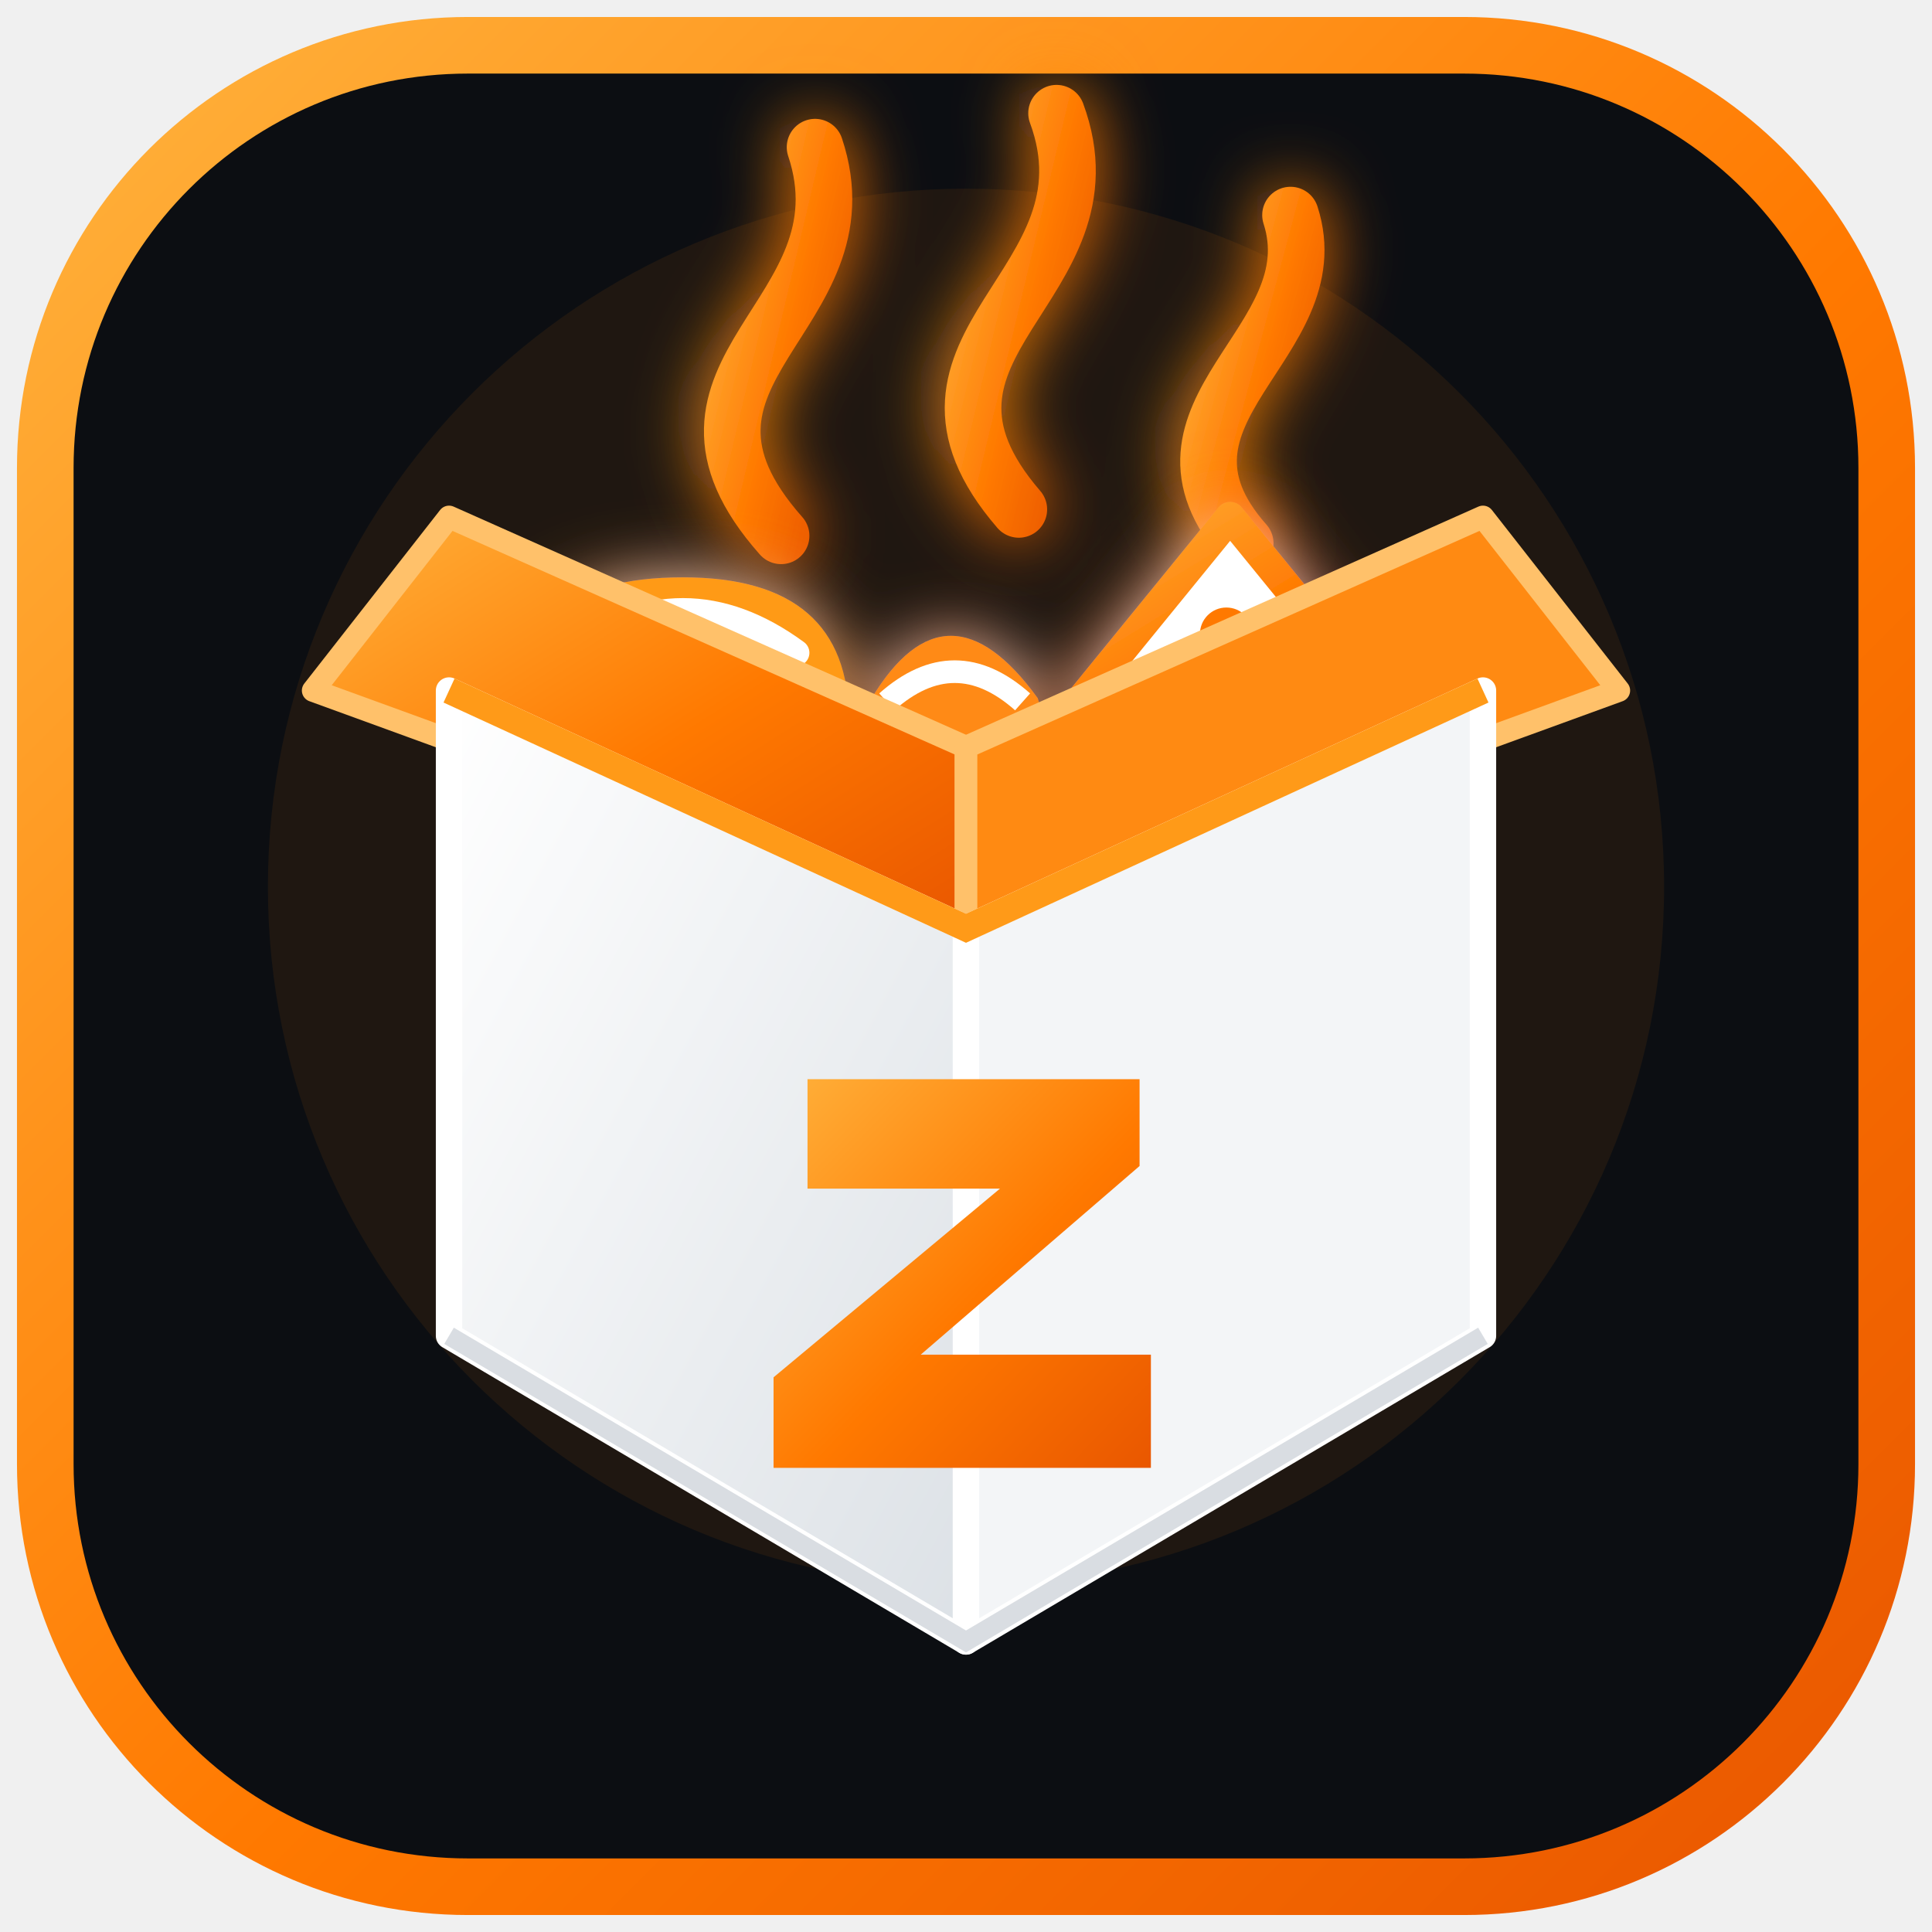
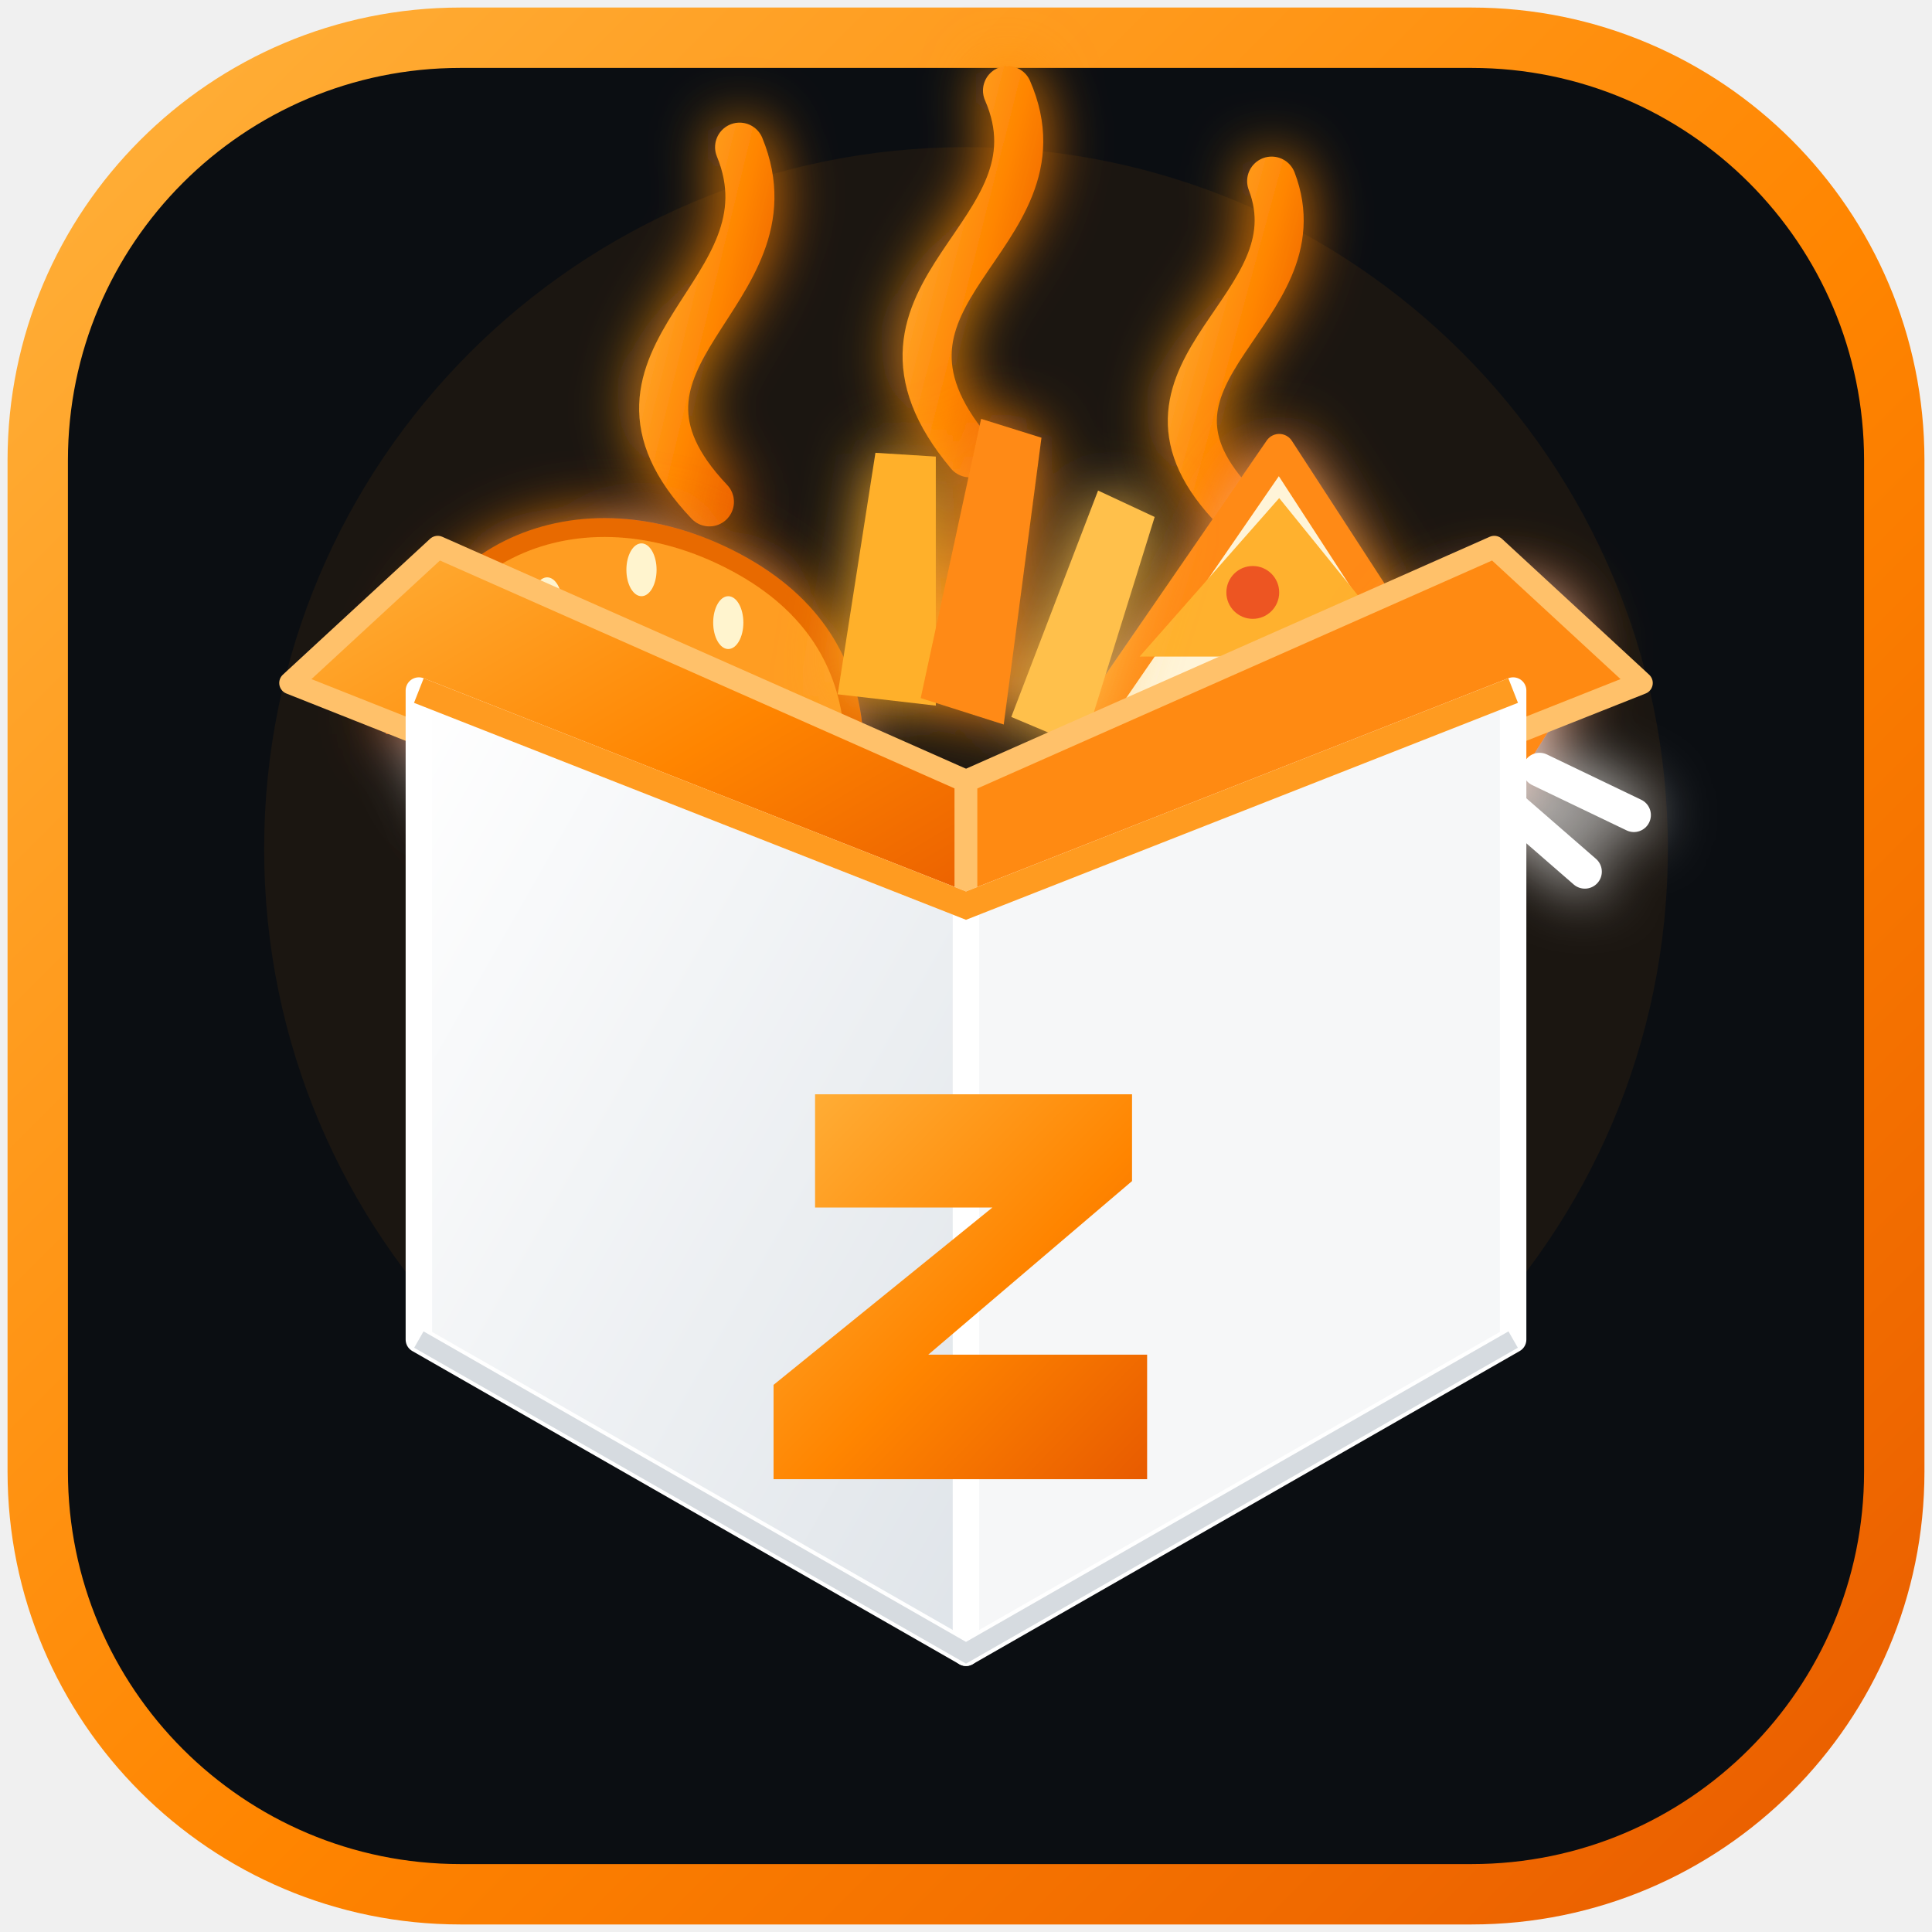
<svg xmlns="http://www.w3.org/2000/svg" viewBox="0 0 512 512">
  <defs>
+     <linearGradient id="box" x1="0" y1="0" x2="1" y2="1">
+       <stop stop-color="#fff" />
+       <stop offset="1" stop-color="#dfe4e9" />
+     </linearGradient>
    <linearGradient id="orange" x1="0" y1="0" x2="1" y2="1">
      <stop stop-color="#ffb13b" />
-       <stop offset=".55" stop-color="#ff7900" />
-       <stop offset="1" stop-color="#e95700" />
-     </linearGradient>
-     <linearGradient id="whiteBox" x1="0" y1="0" x2="1" y2="1">
-       <stop stop-color="#fff" />
-       <stop offset="1" stop-color="#dce1e6" />
+       <stop offset=".55" stop-color="#ff8500" />
+       <stop offset="1" stop-color="#e85b00" />
    </linearGradient>
    <filter id="glow" x="-40%" y="-40%" width="180%" height="180%">
-       <feGaussianBlur stdDeviation="9" result="b" />
+       <feGaussianBlur stdDeviation="8" result="b" />
      <feMerge>
        <feMergeNode in="b" />
        <feMergeNode in="SourceGraphic" />
      </feMerge>
    </filter>
  </defs>
-   <rect x="12" y="12" width="488" height="488" rx="112" fill="#0c0e12" stroke="url(#orange)" stroke-width="15" />
-   <circle cx="256" cy="235" r="185" fill="#ff8500" opacity=".08" />
-   <g fill="none" stroke="url(#orange)" stroke-width="15" stroke-linecap="round" filter="url(#glow)">
-     <path d="M207 142 C168 98 231 84 216 39" />
-     <path d="M270 135 C232 91 297 76 280 30" />
-     <path d="M330 144 C299 109 353 91 342 57" />
+   <rect x="10" y="10" width="492" height="492" rx="112" fill="#0b0e12" stroke="url(#orange)" stroke-width="16" />
+   <circle cx="256" cy="225" r="186" fill="#ff8700" opacity=".07" />
+   <g fill="none" stroke="url(#orange)" stroke-width="13" stroke-linecap="round" filter="url(#glow)">
+     <path d="M188 133 C151 94 212 78 196 39" />
+     <path d="M257 120 C221 77 284 63 267 24" />
+     <path d="M326 133 C294 98 350 82 337 48" />
  </g>
  <g filter="url(#glow)">
-     <path d="M135 191 Q135 153 181 153 Q225 153 225 191Z" fill="#ff9a18" />
-     <path d="M142 190 Q181 210 219 190 L212 205 Q180 220 149 205Z" fill="#fff" />
-     <path d="M151 173 Q181 151 211 173" fill="none" stroke="#fff" stroke-width="7" stroke-linecap="round" />
-     <path d="M282 191 L326 137 L370 191Z" fill="#fff" />
-     <path d="M282 191 L326 137 L370 191" fill="none" stroke="url(#orange)" stroke-width="8" stroke-linejoin="round" />
-     <circle cx="325" cy="168" r="7" fill="#ff7900" />
-     <circle cx="341" cy="183" r="6" fill="#ff7900" />
-     <path d="M231 185 Q251 152 275 185 Q281 203 253 207 Q226 204 231 185Z" fill="#ff8a12" />
-     <path d="M235 186 Q253 170 271 186" fill="none" stroke="#fff" stroke-width="6" />
+     <path d="M105 192 C109 148 151 127 193 148 C215 159 224 175 226 192Z" fill="#ff9d20" stroke="#e86a00" stroke-width="5" />
+     <g fill="#fff4ce">
+       <ellipse cx="145" cy="160" rx="4" ry="7" />
+       <ellipse cx="170" cy="151" rx="4" ry="7" />
+       <ellipse cx="193" cy="165" rx="4" ry="7" />
+     </g>
+     <path d="M109 195 Q166 209 225 195 L217 211 Q164 225 117 210Z" fill="#fff" />
+     <path d="M115 211 Q166 225 220 211 L212 225 Q164 238 122 224Z" fill="#6e3415" />
  </g>
-   <path d="M256 246 L83 183 L119 137 L256 198Z" fill="url(#orange)" stroke="#ffc16a" stroke-width="6" stroke-linejoin="round" />
-   <path d="M256 198 L393 137 L429 183 L256 246Z" fill="#ff8a12" stroke="#ffc16a" stroke-width="6" stroke-linejoin="round" />
-   <path d="M256 246 L119 183 L119 354 L256 435Z" fill="url(#whiteBox)" stroke="#fff" stroke-width="7" stroke-linejoin="round" />
-   <path d="M256 246 L393 183 L393 354 L256 435Z" fill="#f3f5f7" stroke="#fff" stroke-width="7" stroke-linejoin="round" />
-   <path d="M119 183 L256 246 L393 183" fill="none" stroke="#ff9a18" stroke-width="7" />
-   <path d="M214 286 L302 286 L302 309 L244 359 L305 359 L305 389 L205 389 L205 365 L265 315 L214 315Z" fill="url(#orange)" />
-   <path d="M119 354 L256 435 L393 354" fill="none" stroke="#d9dde2" stroke-width="5" />
+   <g filter="url(#glow)">
+     <path d="M286 196 L339 119 L389 196Z" fill="#fff4d8" stroke="#ff8a12" stroke-width="8" stroke-linejoin="round" />
+     <path d="M302 174 L339 132 L373 174Z" fill="#ffb12d" />
+     <g fill="#ed5424">
+       <circle cx="332" cy="157" r="7" />
+       <circle cx="352" cy="177" r="7" />
+       <circle cx="342" cy="190" r="6" />
+     </g>
+   </g>
+   <g filter="url(#glow)">
+     <path d="M222 184 L232 120 L248 121 L248 187Z" fill="#ffb02b" />
+     <path d="M244 185 L260 111 L276 116 L266 192Z" fill="#ff8a12" />
+     <path d="M268 190 L291 130 L306 137 L287 198Z" fill="#ffc04c" />
+     <path d="M365 184 Q382 149 408 159 Q424 168 408 191 L391 218 Q372 228 360 208Z" fill="#fff" stroke="#ff8a12" stroke-width="7" />
+     <path d="M397 211 L420 231 M408 204 L433 216" stroke="#fff" stroke-width="9" stroke-linecap="round" />
+   </g>
+   <path d="M256 252 L77 181 L116 145 L256 207Z" fill="url(#orange)" stroke="#ffc16a" stroke-width="6" stroke-linejoin="round" />
+   <path d="M256 207 L396 145 L435 181 L256 252Z" fill="#ff8a12" stroke="#ffc16a" stroke-width="6" stroke-linejoin="round" />
+   <path d="M256 240 L111 183 L111 355 L256 438Z" fill="url(#box)" stroke="#fff" stroke-width="7" stroke-linejoin="round" />
+   <path d="M256 240 L401 183 L401 355 L256 438Z" fill="#f6f7f8" stroke="#fff" stroke-width="7" stroke-linejoin="round" />
+   <path d="M111 183 L256 240 L401 183" fill="none" stroke="#ff9b20" stroke-width="7" />
+   <path d="M216 290 L300 290 L300 313 L246 359 L304 359 L304 392 L205 392 L205 367 L263 320 L216 320Z" fill="url(#orange)" />
+   <path d="M111 355 L256 438 L401 355" fill="none" stroke="#d6dbe0" stroke-width="5" />
</svg>
